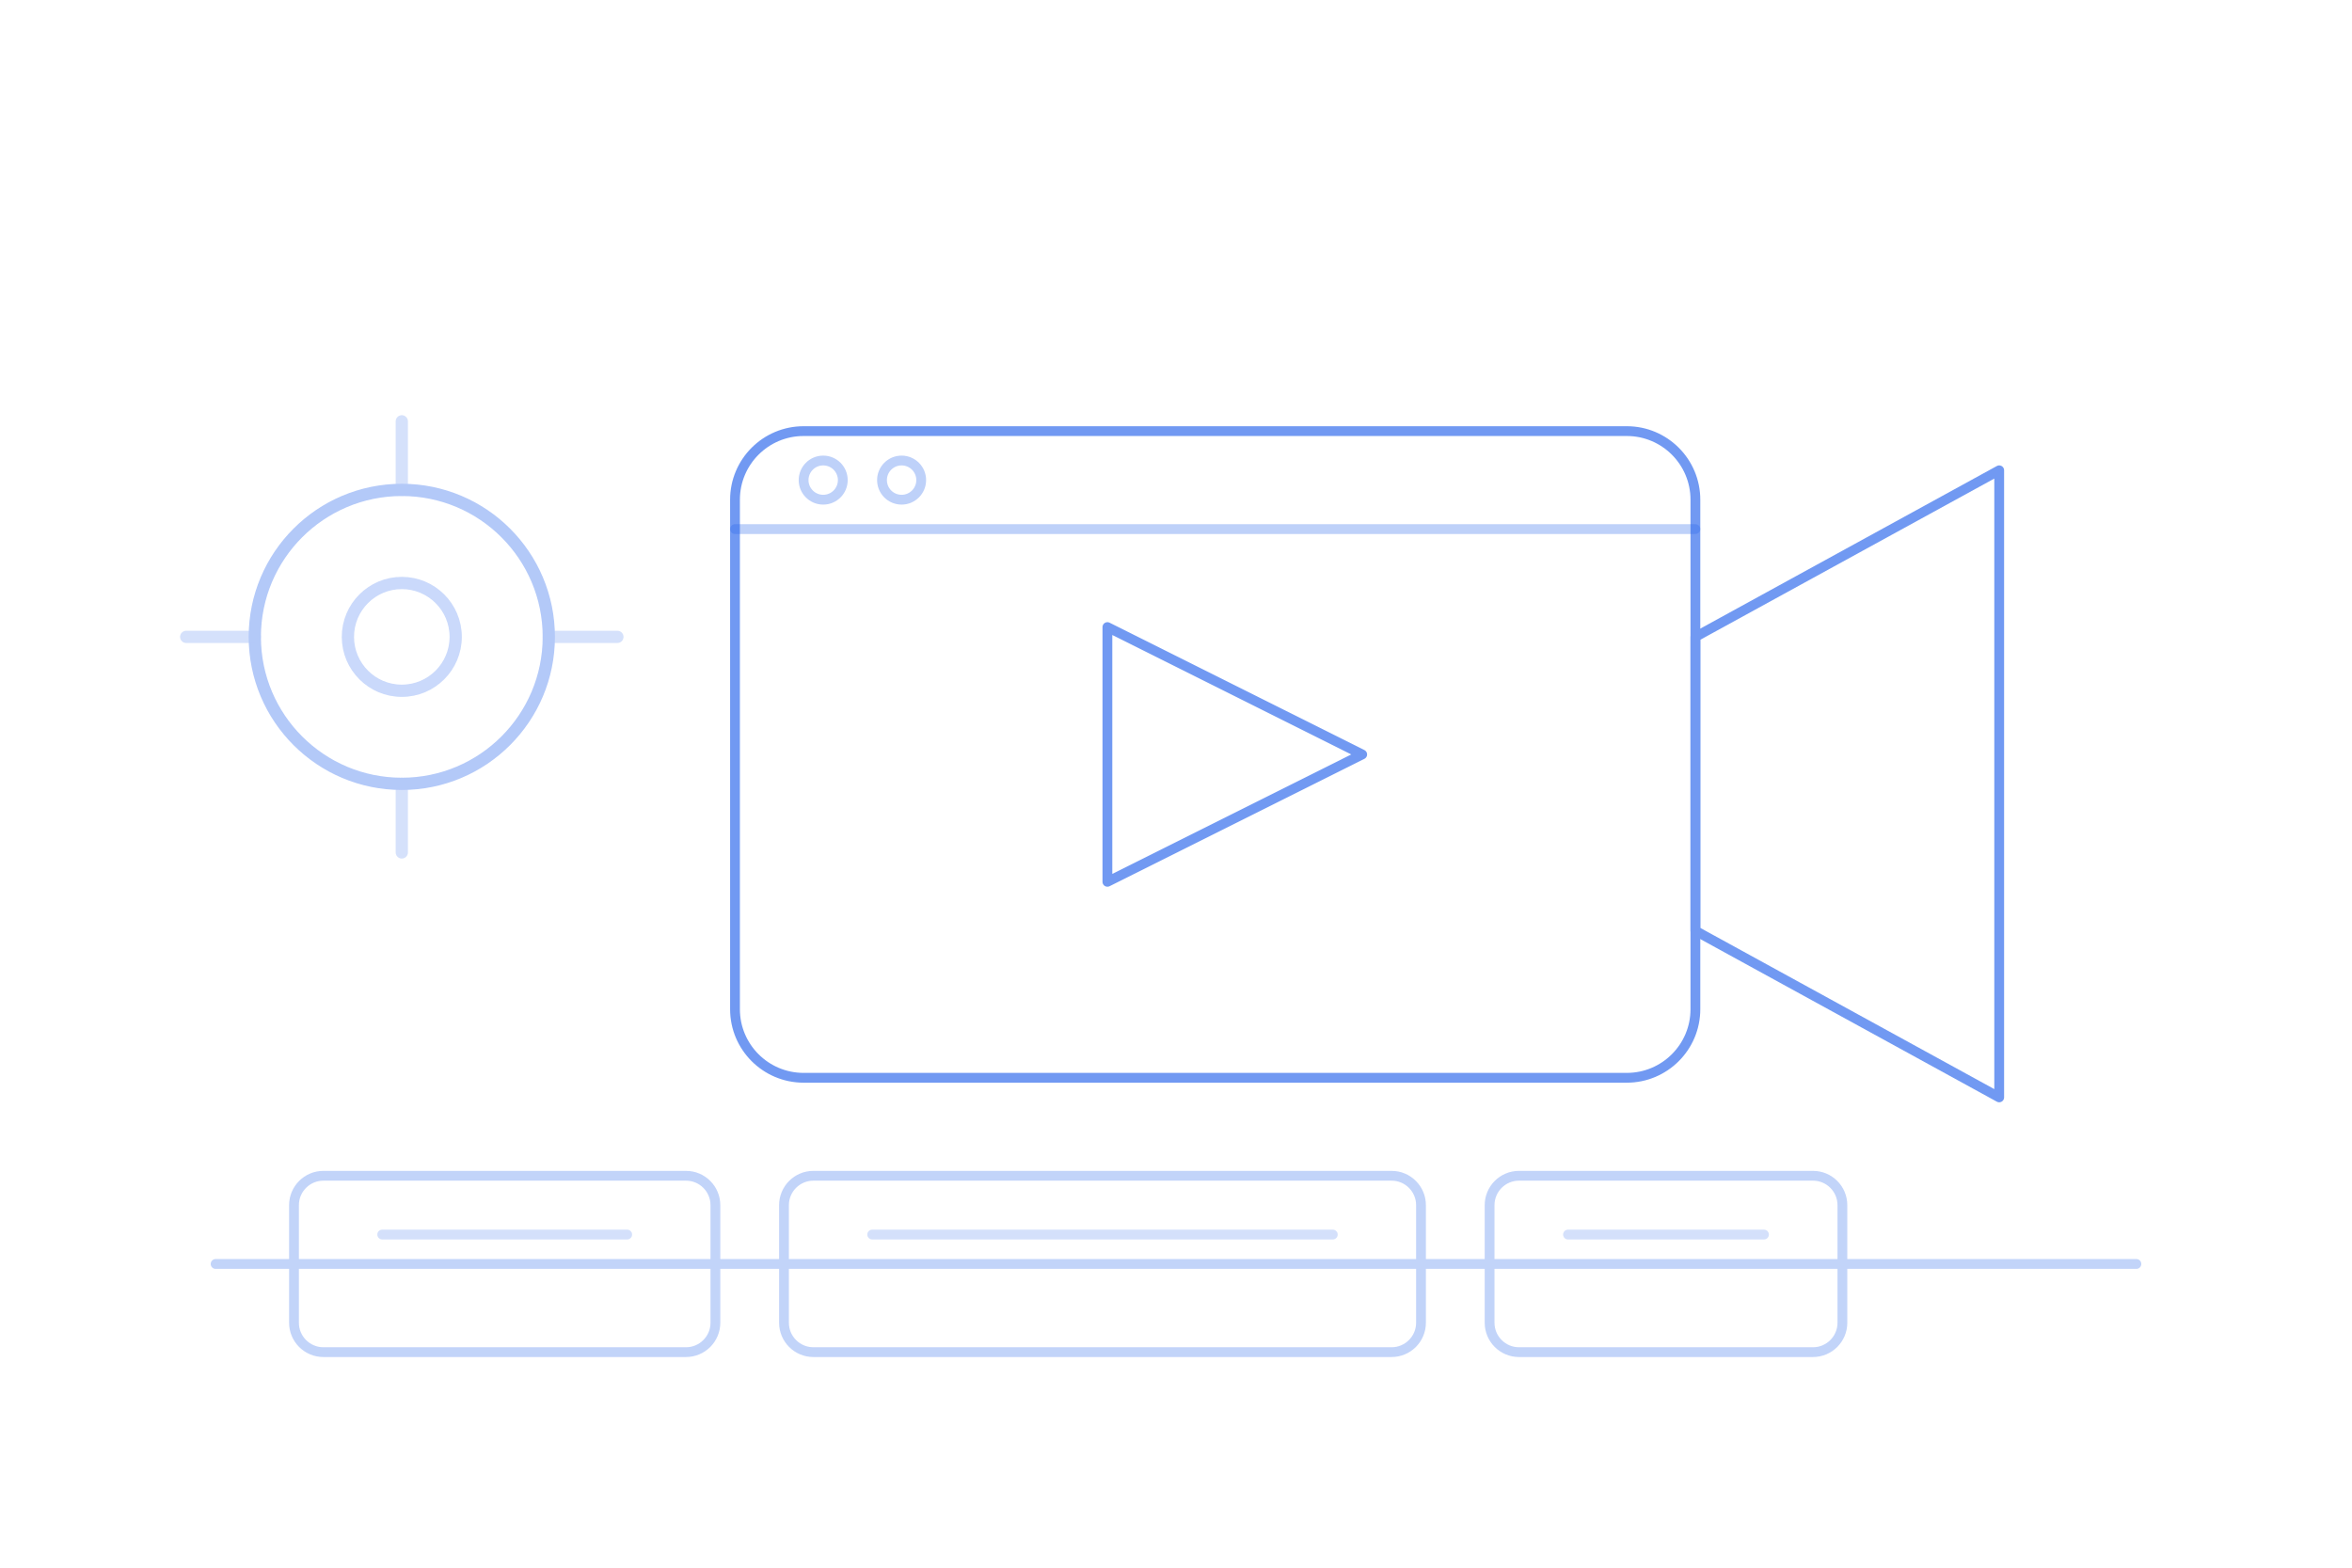
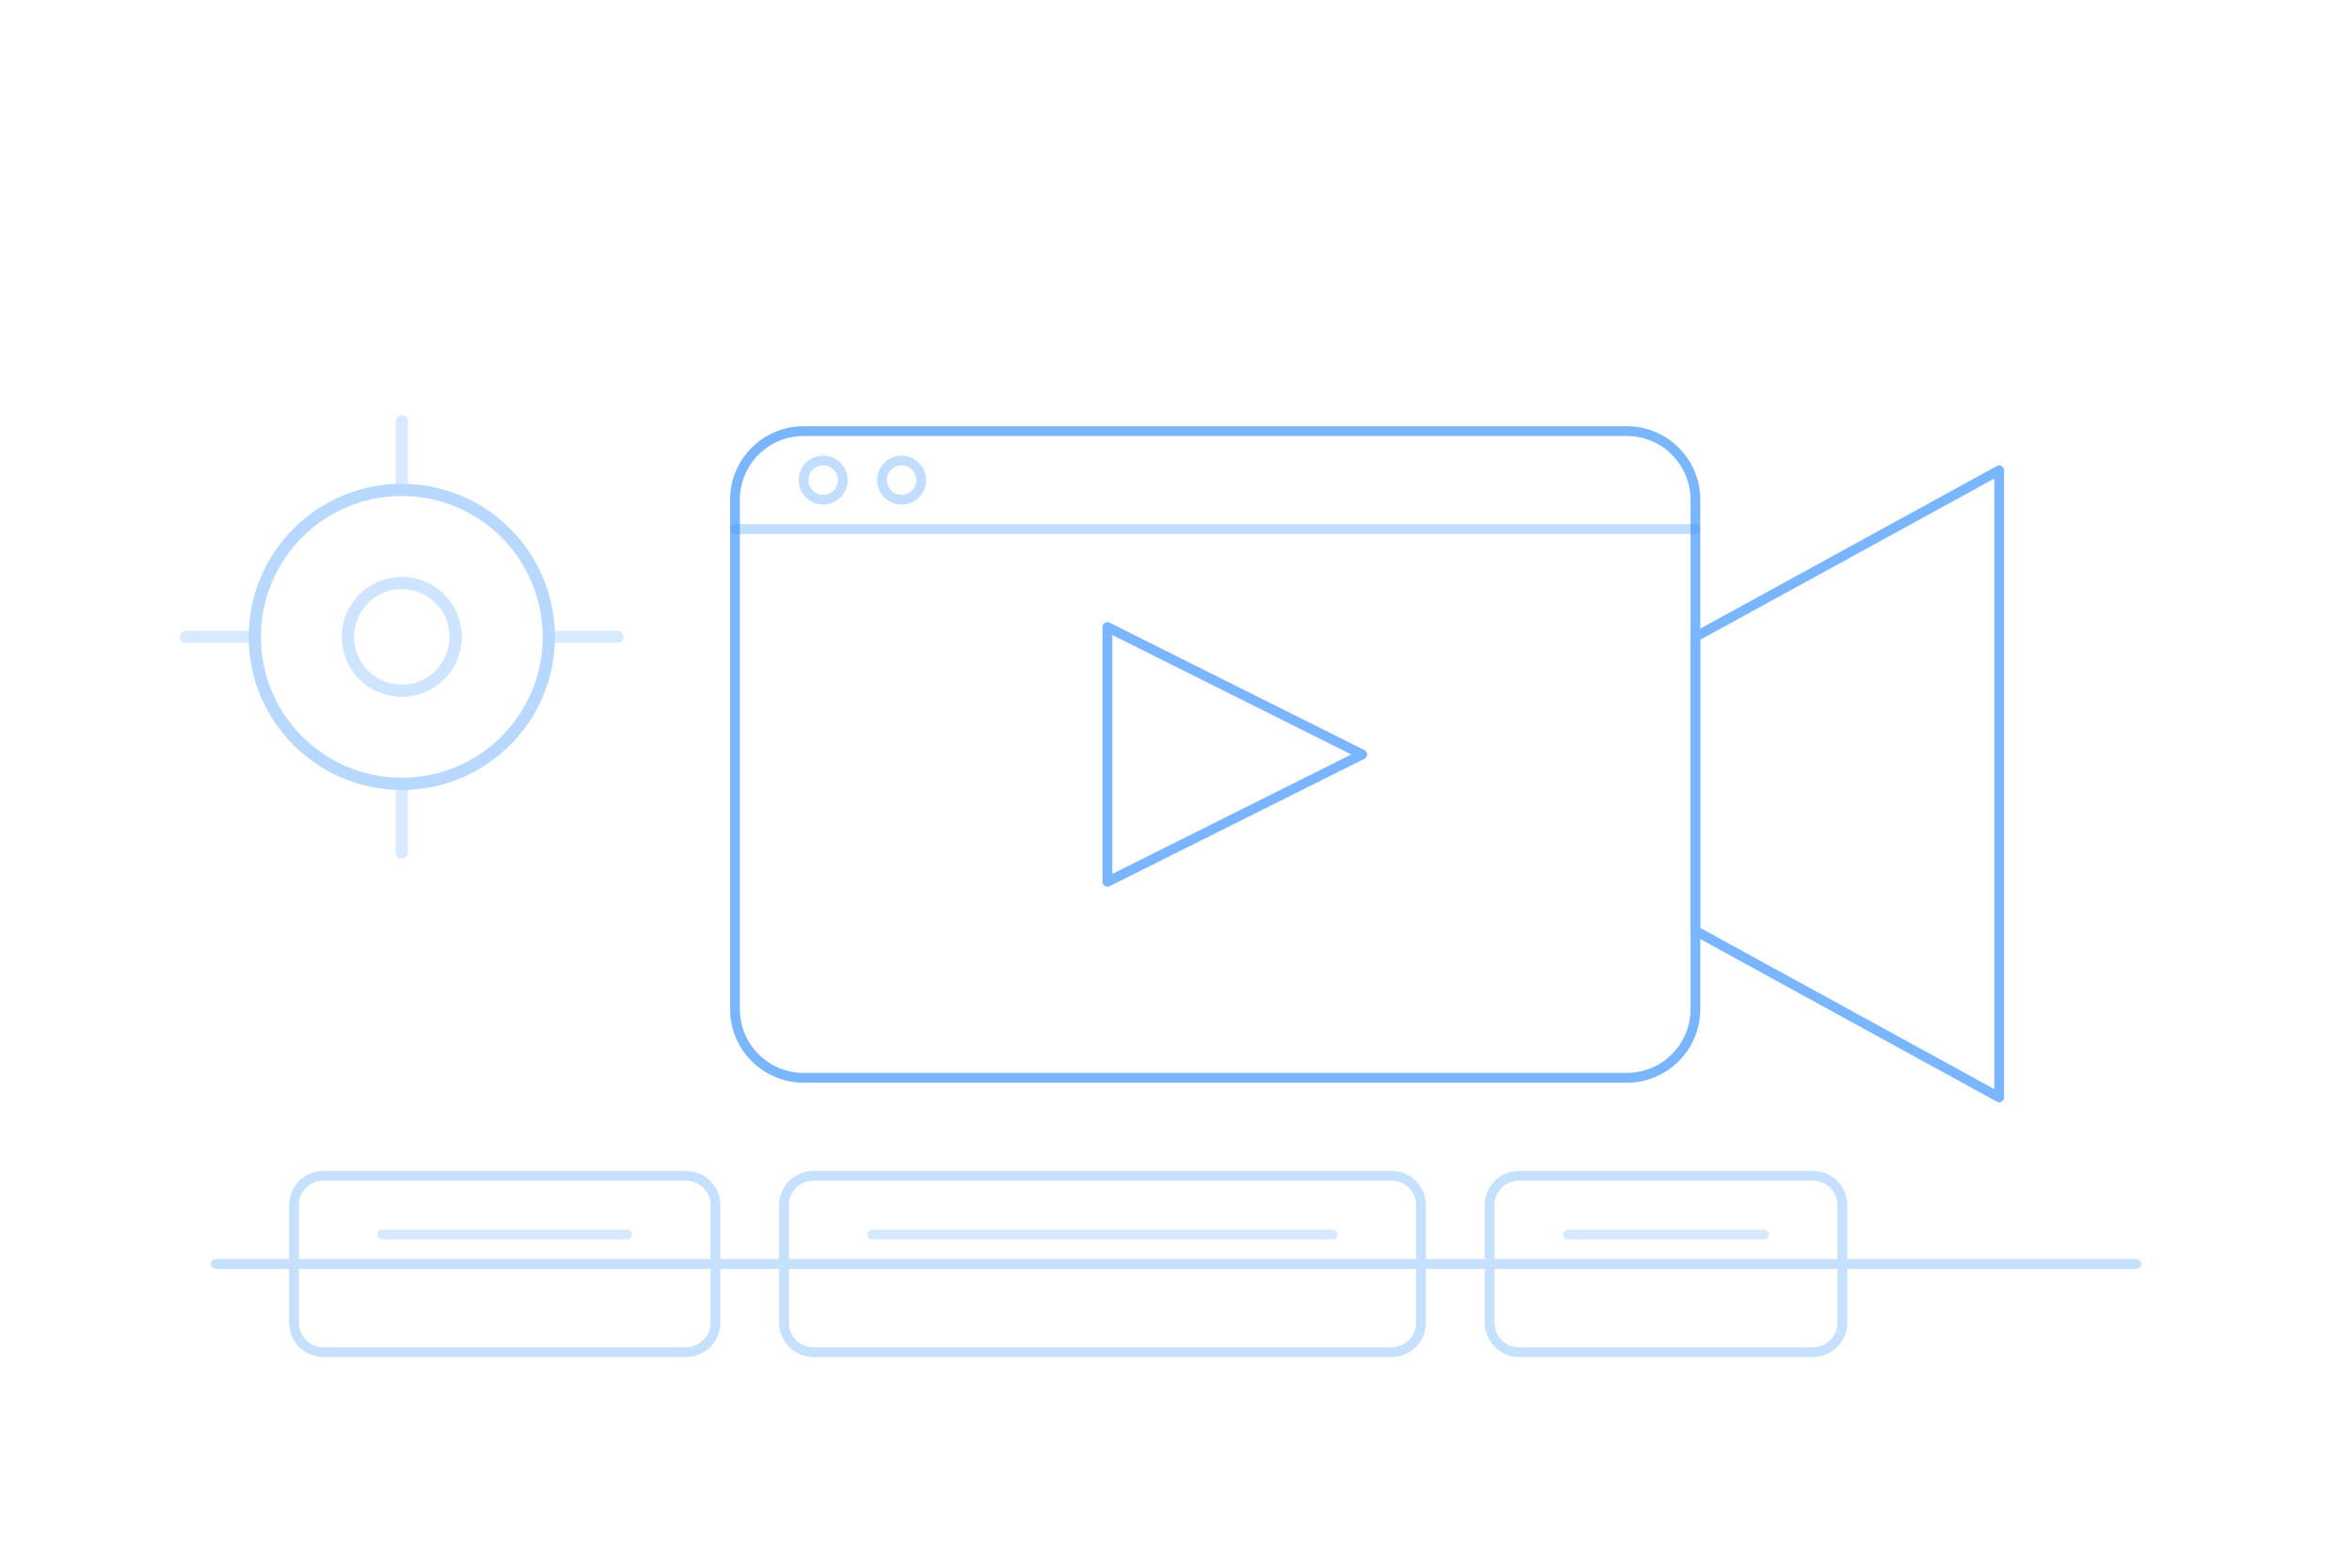
- <svg xmlns="http://www.w3.org/2000/svg" viewBox="0 0 480 320" fill="none" stroke="#2563eb" stroke-width="2" stroke-linecap="round" stroke-linejoin="round">
+ <svg xmlns="http://www.w3.org/2000/svg" viewBox="0 0 480 320" fill="none" stroke="#338fff" stroke-width="2" stroke-linecap="round" stroke-linejoin="round">
  <g opacity="0.65">
    <rect x="150" y="88" width="196" height="132" rx="14" />
    <path d="M346 130l62-34v128l-62-34z" />
    <path d="M226 128l52 26-52 26z" />
  </g>
  <g opacity="0.3">
    <path d="M150 108h196" />
    <circle cx="168" cy="98" r="4" />
    <circle cx="184" cy="98" r="4" />
  </g>
  <g opacity="0.28">
    <path d="M44 258h392" />
    <rect x="60" y="240" width="86" height="36" rx="6" />
    <rect x="160" y="240" width="130" height="36" rx="6" />
    <rect x="304" y="240" width="72" height="36" rx="6" />
    <path d="M78 252h50M178 252h94M320 252h40" opacity="0.7" />
  </g>
  <g opacity="0.35" stroke-width="2.5">
    <circle cx="82" cy="130" r="30" />
    <path d="M82 100v-14M112 130h14M82 160v14M52 130H38" opacity="0.55" />
    <circle cx="82" cy="130" r="11" opacity="0.7" />
  </g>
</svg>
